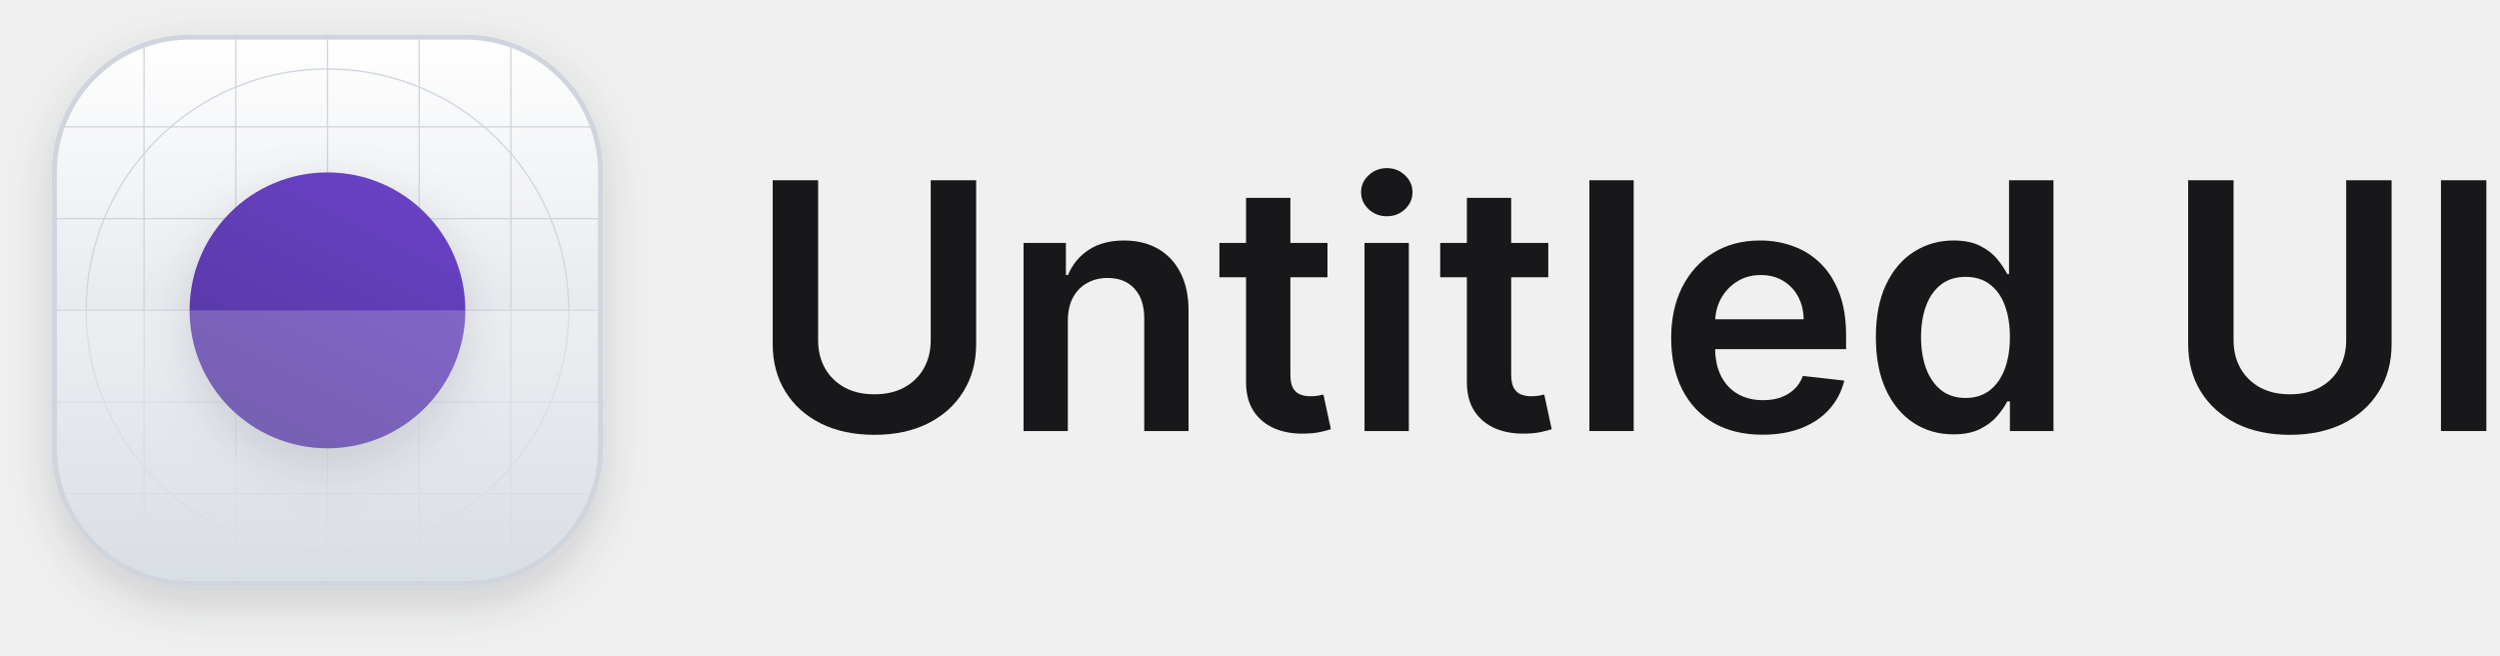
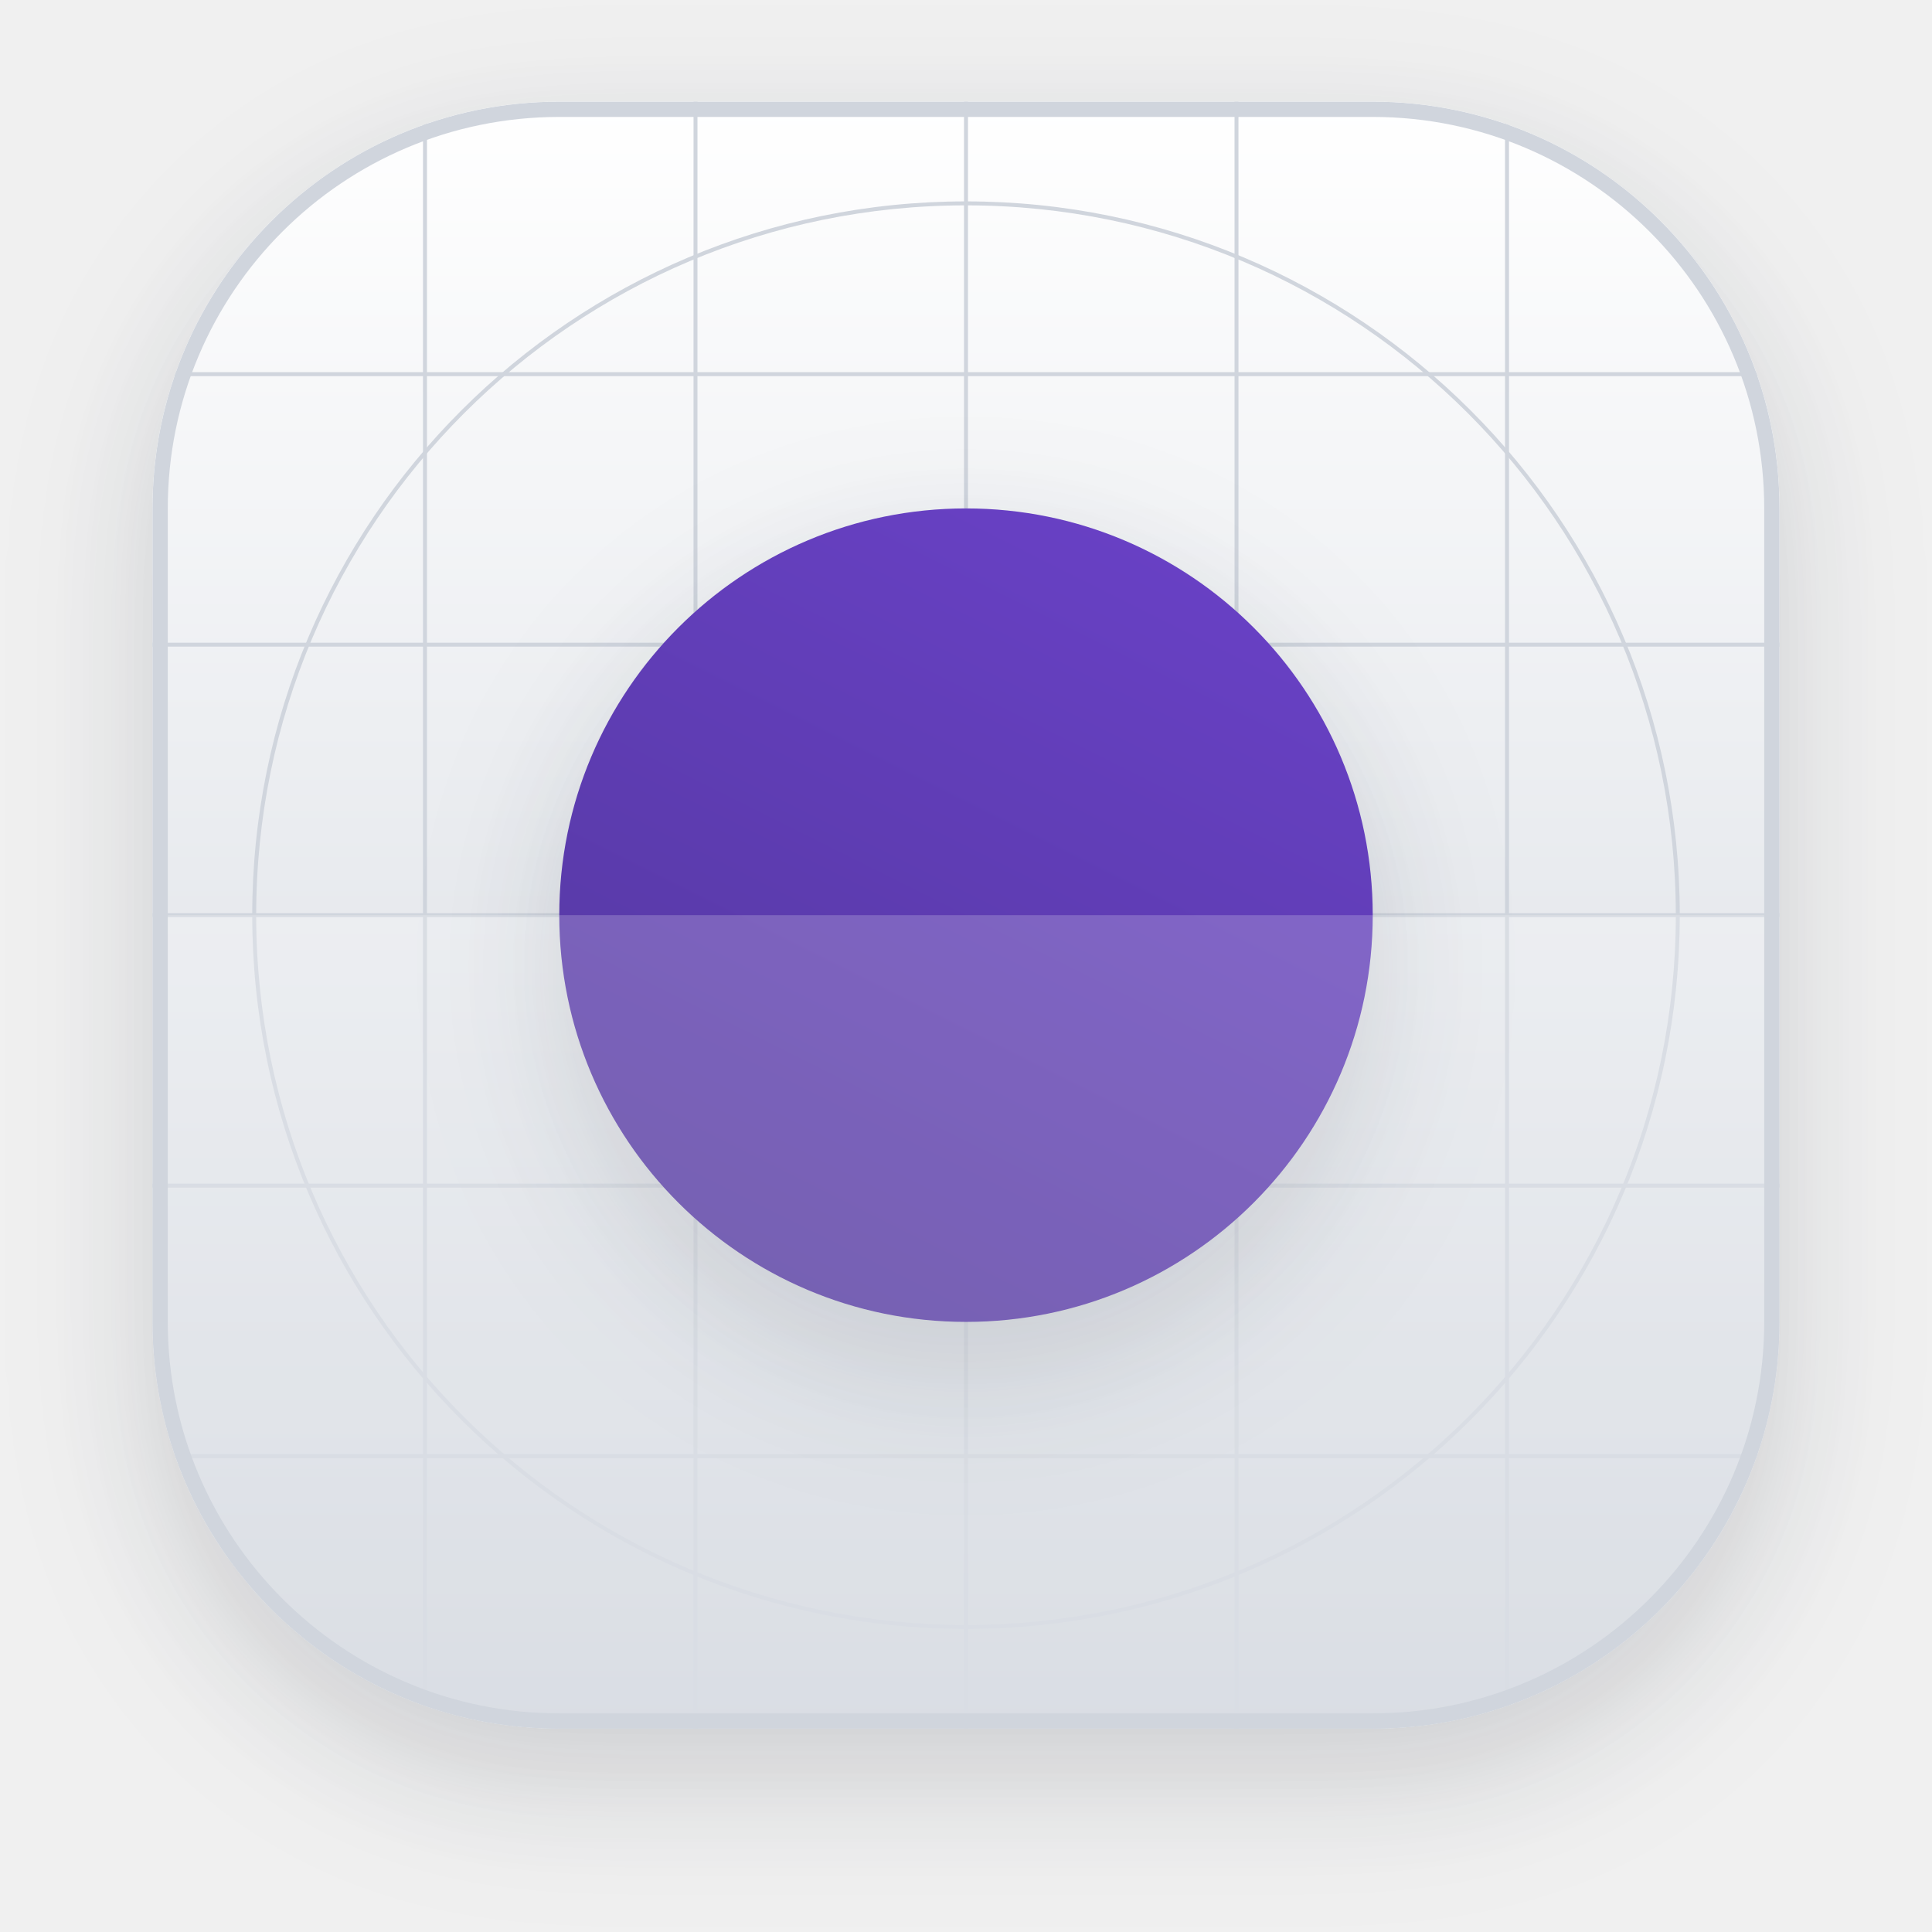
- <svg xmlns="http://www.w3.org/2000/svg" width="145" height="38" viewBox="0 0 145 38" fill="none">
-   <g filter="url(#filter0_dd_1_11273)">
-     <g clip-path="url(#clip0_1_11273)">
+ <svg xmlns="http://www.w3.org/2000/svg" width="38" height="38" viewBox="0 0 38 38" fill="none">
+   <g filter="url(#filter0_dd_2001_307)">
+     <g clip-path="url(#clip0_2001_307)">
      <rect x="3" y="2" width="32" height="32" rx="8" fill="white" />
-       <rect x="3" y="2" width="32" height="32" rx="8" fill="url(#paint0_linear_1_11273)" />
+       <rect x="3" y="2" width="32" height="32" rx="8" fill="url(#paint0_linear_2001_307)" />
      <path fill-rule="evenodd" clip-rule="evenodd" d="M19 4.039C11.29 4.039 5.039 10.29 5.039 18C5.039 25.711 11.29 31.961 19 31.961C26.711 31.961 32.961 25.711 32.961 18C32.961 10.29 26.711 4.039 19 4.039ZM4.961 18C4.961 10.247 11.247 3.961 19 3.961C26.753 3.961 33.039 10.247 33.039 18C33.039 25.753 26.753 32.039 19 32.039C11.247 32.039 4.961 25.753 4.961 18Z" fill="#D0D5DD" />
      <path fill-rule="evenodd" clip-rule="evenodd" d="M19 14.078C16.834 14.078 15.078 15.834 15.078 18C15.078 20.166 16.834 21.923 19 21.923C21.166 21.923 22.922 20.166 22.922 18C22.922 15.834 21.166 14.078 19 14.078ZM15 18C15 15.791 16.791 14 19 14C21.209 14 23 15.791 23 18C23 20.209 21.209 22 19 22C16.791 22 15 20.209 15 18Z" fill="#D0D5DD" />
      <path fill-rule="evenodd" clip-rule="evenodd" d="M19 15.32C17.52 15.32 16.32 16.52 16.32 18C16.32 19.48 17.52 20.679 19 20.679C20.48 20.679 21.68 19.48 21.68 18C21.68 16.52 20.48 15.32 19 15.32ZM16.243 18C16.243 16.477 17.477 15.242 19 15.242C20.523 15.242 21.757 16.477 21.757 18C21.757 19.523 20.523 20.757 19 20.757C17.477 20.757 16.243 19.523 16.243 18Z" fill="#D0D5DD" />
      <path d="M18.961 2H19.039V34H18.961V2Z" fill="#D0D5DD" />
      <path d="M35 17.961L35 18.039L3 18.039L3 17.961L35 17.961Z" fill="#D0D5DD" />
      <path d="M29.602 2H29.68V34H29.602V2Z" fill="#D0D5DD" />
      <path d="M13.641 2H13.718V34H13.641V2Z" fill="#D0D5DD" />
      <path d="M24.282 2H24.359V34H24.282V2Z" fill="#D0D5DD" />
      <path d="M8.32 2H8.398V34H8.32V2Z" fill="#D0D5DD" />
      <path d="M35 28.602L35 28.679L3 28.679L3 28.602L35 28.602Z" fill="#D0D5DD" />
      <path d="M35 12.641L35 12.718L3 12.718L3 12.641L35 12.641Z" fill="#D0D5DD" />
      <path d="M35 23.281L35 23.359L3 23.359L3 23.281L35 23.281Z" fill="#D0D5DD" />
      <path d="M35 7.32L35 7.398L3 7.398L3 7.32L35 7.32Z" fill="#D0D5DD" />
-       <g filter="url(#filter1_dd_1_11273)">
-         <circle cx="19" cy="18" r="8" fill="url(#paint1_linear_1_11273)" />
+       <g filter="url(#filter1_dd_2001_307)">
+         <circle cx="19" cy="18" r="8" fill="url(#paint1_linear_2001_307)" />
      </g>
-       <g filter="url(#filter2_b_1_11273)">
+       <g filter="url(#filter2_b_2001_307)">
        <path d="M3 18H35V21.2C35 25.68 35 27.921 34.128 29.632C33.361 31.137 32.137 32.361 30.632 33.128C28.921 34 26.68 34 22.2 34H15.8C11.32 34 9.079 34 7.368 33.128C5.863 32.361 4.639 31.137 3.872 29.632C3 27.921 3 25.68 3 21.2V18Z" fill="white" fill-opacity="0.2" />
      </g>
    </g>
    <rect x="3.15" y="2.15" width="31.7" height="31.7" rx="7.85" stroke="#D0D5DD" stroke-width="0.3" />
  </g>
-   <path d="M54.004 10.455H56.639V19.957C56.639 20.999 56.392 21.915 55.9 22.706C55.412 23.497 54.726 24.115 53.84 24.56C52.955 25 51.92 25.22 50.737 25.22C49.548 25.22 48.511 25 47.626 24.56C46.74 24.115 46.054 23.497 45.566 22.706C45.078 21.915 44.835 20.999 44.835 19.957V10.455H47.47V19.737C47.47 20.343 47.602 20.883 47.867 21.357C48.137 21.83 48.516 22.202 49.004 22.472C49.491 22.737 50.069 22.869 50.737 22.869C51.404 22.869 51.982 22.737 52.47 22.472C52.962 22.202 53.341 21.83 53.606 21.357C53.871 20.883 54.004 20.343 54.004 19.737V10.455Z" fill="#18181B" />
-   <path d="M61.96 18.608V25H59.389V14.091H61.846V15.945H61.974C62.225 15.334 62.625 14.848 63.175 14.489C63.728 14.129 64.413 13.949 65.227 13.949C65.98 13.949 66.636 14.11 67.194 14.432C67.758 14.754 68.193 15.22 68.501 15.831C68.814 16.442 68.968 17.183 68.963 18.054V25H66.392V18.452C66.392 17.723 66.202 17.152 65.824 16.74C65.45 16.328 64.931 16.122 64.268 16.122C63.818 16.122 63.418 16.222 63.068 16.421C62.722 16.615 62.45 16.896 62.251 17.266C62.057 17.635 61.96 18.082 61.96 18.608Z" fill="#18181B" />
-   <path d="M77.024 14.091V16.08H70.753V14.091H77.024ZM72.301 11.477H74.872V21.719C74.872 22.064 74.924 22.33 75.028 22.514C75.137 22.694 75.279 22.817 75.454 22.884C75.629 22.95 75.824 22.983 76.037 22.983C76.198 22.983 76.344 22.971 76.477 22.948C76.614 22.924 76.719 22.902 76.79 22.884L77.223 24.893C77.085 24.941 76.889 24.993 76.633 25.05C76.382 25.107 76.075 25.14 75.71 25.149C75.066 25.168 74.486 25.071 73.97 24.858C73.454 24.64 73.044 24.304 72.741 23.849C72.443 23.395 72.296 22.827 72.301 22.145V11.477Z" fill="#18181B" />
-   <path d="M79.174 25V14.091H81.745V25H79.174ZM80.467 12.543C80.06 12.543 79.709 12.408 79.416 12.138C79.122 11.863 78.975 11.534 78.975 11.151C78.975 10.762 79.122 10.433 79.416 10.163C79.709 9.889 80.06 9.751 80.467 9.751C80.879 9.751 81.229 9.889 81.518 10.163C81.811 10.433 81.958 10.762 81.958 11.151C81.958 11.534 81.811 11.863 81.518 12.138C81.229 12.408 80.879 12.543 80.467 12.543Z" fill="#18181B" />
-   <path d="M89.836 14.091V16.08H83.565V14.091H89.836ZM85.113 11.477H87.684V21.719C87.684 22.064 87.737 22.33 87.841 22.514C87.95 22.694 88.092 22.817 88.267 22.884C88.442 22.95 88.636 22.983 88.849 22.983C89.01 22.983 89.157 22.971 89.29 22.948C89.427 22.924 89.531 22.902 89.602 22.884L90.035 24.893C89.898 24.941 89.701 24.993 89.446 25.05C89.195 25.107 88.887 25.14 88.522 25.149C87.879 25.168 87.299 25.071 86.782 24.858C86.266 24.64 85.857 24.304 85.554 23.849C85.255 23.395 85.109 22.827 85.113 22.145V11.477Z" fill="#18181B" />
-   <path d="M94.792 10.455V25H92.221V10.455H94.792Z" fill="#18181B" />
-   <path d="M102.265 25.213C101.172 25.213 100.227 24.986 99.432 24.531C98.641 24.072 98.032 23.423 97.606 22.585C97.18 21.742 96.967 20.75 96.967 19.609C96.967 18.487 97.18 17.502 97.606 16.655C98.037 15.803 98.638 15.14 99.41 14.666C100.182 14.188 101.089 13.949 102.13 13.949C102.803 13.949 103.437 14.058 104.034 14.276C104.635 14.489 105.166 14.82 105.625 15.27C106.089 15.72 106.453 16.293 106.719 16.989C106.984 17.68 107.116 18.504 107.116 19.46V20.249H98.174V18.516H104.652C104.647 18.023 104.541 17.585 104.332 17.202C104.124 16.814 103.833 16.508 103.459 16.286C103.089 16.063 102.658 15.952 102.166 15.952C101.64 15.952 101.179 16.08 100.781 16.335C100.383 16.586 100.073 16.918 99.851 17.33C99.633 17.737 99.522 18.184 99.517 18.672V20.185C99.517 20.819 99.633 21.364 99.865 21.818C100.097 22.268 100.421 22.614 100.838 22.855C101.255 23.092 101.742 23.21 102.301 23.21C102.675 23.21 103.014 23.158 103.317 23.054C103.62 22.945 103.882 22.787 104.105 22.578C104.327 22.37 104.496 22.112 104.609 21.804L107.01 22.074C106.858 22.708 106.569 23.262 106.143 23.736C105.722 24.205 105.182 24.569 104.524 24.83C103.866 25.085 103.113 25.213 102.265 25.213Z" fill="#18181B" />
-   <path d="M113.34 25.192C112.483 25.192 111.716 24.972 111.038 24.531C110.361 24.091 109.826 23.452 109.433 22.614C109.04 21.776 108.844 20.758 108.844 19.56C108.844 18.348 109.043 17.325 109.44 16.491C109.843 15.653 110.385 15.021 111.067 14.595C111.749 14.164 112.509 13.949 113.347 13.949C113.986 13.949 114.511 14.058 114.923 14.276C115.335 14.489 115.662 14.747 115.904 15.05C116.145 15.348 116.332 15.63 116.465 15.895H116.571V10.455H119.149V25H116.621V23.281H116.465C116.332 23.546 116.14 23.828 115.889 24.127C115.638 24.42 115.307 24.671 114.895 24.879C114.483 25.088 113.965 25.192 113.34 25.192ZM114.057 23.082C114.601 23.082 115.065 22.936 115.449 22.642C115.833 22.344 116.124 21.93 116.323 21.399C116.521 20.869 116.621 20.251 116.621 19.546C116.621 18.84 116.521 18.227 116.323 17.706C116.128 17.185 115.84 16.78 115.456 16.491C115.077 16.203 114.611 16.058 114.057 16.058C113.484 16.058 113.006 16.207 112.622 16.506C112.239 16.804 111.95 17.216 111.756 17.741C111.562 18.267 111.465 18.868 111.465 19.546C111.465 20.227 111.562 20.836 111.756 21.371C111.955 21.901 112.246 22.32 112.629 22.628C113.018 22.931 113.494 23.082 114.057 23.082Z" fill="#18181B" />
-   <path d="M136.133 10.455H138.768V19.957C138.768 20.999 138.521 21.915 138.029 22.706C137.541 23.497 136.855 24.115 135.969 24.56C135.084 25 134.049 25.22 132.866 25.22C131.677 25.22 130.64 25 129.755 24.56C128.869 24.115 128.183 23.497 127.695 22.706C127.207 21.915 126.964 20.999 126.964 19.957V10.455H129.599V19.737C129.599 20.343 129.731 20.883 129.996 21.357C130.266 21.83 130.645 22.202 131.133 22.472C131.62 22.737 132.198 22.869 132.866 22.869C133.533 22.869 134.111 22.737 134.599 22.472C135.091 22.202 135.47 21.83 135.735 21.357C136 20.883 136.133 20.343 136.133 19.737V10.455Z" fill="#18181B" />
-   <path d="M144.266 10.455V25H141.632V10.455H144.266Z" fill="#18181B" />
  <defs>
-     <filter id="filter0_dd_1_11273" x="0" y="0" width="38" height="38" filterUnits="userSpaceOnUse" color-interpolation-filters="sRGB">
+     <filter id="filter0_dd_2001_307" x="0" y="0" width="38" height="38" filterUnits="userSpaceOnUse" color-interpolation-filters="sRGB">
      <feFlood flood-opacity="0" result="BackgroundImageFix" />
      <feColorMatrix in="SourceAlpha" type="matrix" values="0 0 0 0 0 0 0 0 0 0 0 0 0 0 0 0 0 0 127 0" result="hardAlpha" />
      <feOffset dy="1" />
      <feGaussianBlur stdDeviation="1" />
      <feColorMatrix type="matrix" values="0 0 0 0 0.063 0 0 0 0 0.094 0 0 0 0 0.157 0 0 0 0.06 0" />
-       <feBlend mode="normal" in2="BackgroundImageFix" result="effect1_dropShadow_1_11273" />
+       <feBlend mode="normal" in2="BackgroundImageFix" result="effect1_dropShadow_2001_307" />
      <feColorMatrix in="SourceAlpha" type="matrix" values="0 0 0 0 0 0 0 0 0 0 0 0 0 0 0 0 0 0 127 0" result="hardAlpha" />
      <feOffset dy="1" />
      <feGaussianBlur stdDeviation="1.5" />
      <feColorMatrix type="matrix" values="0 0 0 0 0.063 0 0 0 0 0.094 0 0 0 0 0.157 0 0 0 0.1 0" />
-       <feBlend mode="normal" in2="effect1_dropShadow_1_11273" result="effect2_dropShadow_1_11273" />
-       <feBlend mode="normal" in="SourceGraphic" in2="effect2_dropShadow_1_11273" result="shape" />
+       <feBlend mode="normal" in2="effect1_dropShadow_2001_307" result="effect2_dropShadow_2001_307" />
+       <feBlend mode="normal" in="SourceGraphic" in2="effect2_dropShadow_2001_307" result="shape" />
    </filter>
-     <filter id="filter1_dd_1_11273" x="8" y="8" width="22" height="22" filterUnits="userSpaceOnUse" color-interpolation-filters="sRGB">
+     <filter id="filter1_dd_2001_307" x="8" y="8" width="22" height="22" filterUnits="userSpaceOnUse" color-interpolation-filters="sRGB">
      <feFlood flood-opacity="0" result="BackgroundImageFix" />
      <feColorMatrix in="SourceAlpha" type="matrix" values="0 0 0 0 0 0 0 0 0 0 0 0 0 0 0 0 0 0 127 0" result="hardAlpha" />
      <feOffset dy="1" />
      <feGaussianBlur stdDeviation="1" />
      <feColorMatrix type="matrix" values="0 0 0 0 0.063 0 0 0 0 0.094 0 0 0 0 0.157 0 0 0 0.06 0" />
-       <feBlend mode="normal" in2="BackgroundImageFix" result="effect1_dropShadow_1_11273" />
+       <feBlend mode="normal" in2="BackgroundImageFix" result="effect1_dropShadow_2001_307" />
      <feColorMatrix in="SourceAlpha" type="matrix" values="0 0 0 0 0 0 0 0 0 0 0 0 0 0 0 0 0 0 127 0" result="hardAlpha" />
      <feOffset dy="1" />
      <feGaussianBlur stdDeviation="1.5" />
      <feColorMatrix type="matrix" values="0 0 0 0 0.063 0 0 0 0 0.094 0 0 0 0 0.157 0 0 0 0.1 0" />
-       <feBlend mode="normal" in2="effect1_dropShadow_1_11273" result="effect2_dropShadow_1_11273" />
-       <feBlend mode="normal" in="SourceGraphic" in2="effect2_dropShadow_1_11273" result="shape" />
+       <feBlend mode="normal" in2="effect1_dropShadow_2001_307" result="effect2_dropShadow_2001_307" />
+       <feBlend mode="normal" in="SourceGraphic" in2="effect2_dropShadow_2001_307" result="shape" />
    </filter>
-     <filter id="filter2_b_1_11273" x="-2" y="13" width="42" height="26" filterUnits="userSpaceOnUse" color-interpolation-filters="sRGB">
+     <filter id="filter2_b_2001_307" x="-2" y="13" width="42" height="26" filterUnits="userSpaceOnUse" color-interpolation-filters="sRGB">
      <feFlood flood-opacity="0" result="BackgroundImageFix" />
      <feGaussianBlur in="BackgroundImageFix" stdDeviation="2.5" />
-       <feComposite in2="SourceAlpha" operator="in" result="effect1_backgroundBlur_1_11273" />
-       <feBlend mode="normal" in="SourceGraphic" in2="effect1_backgroundBlur_1_11273" result="shape" />
+       <feComposite in2="SourceAlpha" operator="in" result="effect1_backgroundBlur_2001_307" />
+       <feBlend mode="normal" in="SourceGraphic" in2="effect1_backgroundBlur_2001_307" result="shape" />
    </filter>
-     <linearGradient id="paint0_linear_1_11273" x1="19" y1="2" x2="19" y2="34" gradientUnits="userSpaceOnUse">
+     <linearGradient id="paint0_linear_2001_307" x1="19" y1="2" x2="19" y2="34" gradientUnits="userSpaceOnUse">
      <stop stop-color="white" />
      <stop offset="1" stop-color="#D0D5DD" />
    </linearGradient>
-     <linearGradient id="paint1_linear_1_11273" x1="15" y1="26" x2="23" y2="10" gradientUnits="userSpaceOnUse">
+     <linearGradient id="paint1_linear_2001_307" x1="15" y1="26" x2="23" y2="10" gradientUnits="userSpaceOnUse">
      <stop stop-color="#53389E" />
      <stop offset="1" stop-color="#6941C6" />
    </linearGradient>
-     <clipPath id="clip0_1_11273">
+     <clipPath id="clip0_2001_307">
      <rect x="3" y="2" width="32" height="32" rx="8" fill="white" />
    </clipPath>
  </defs>
</svg>
